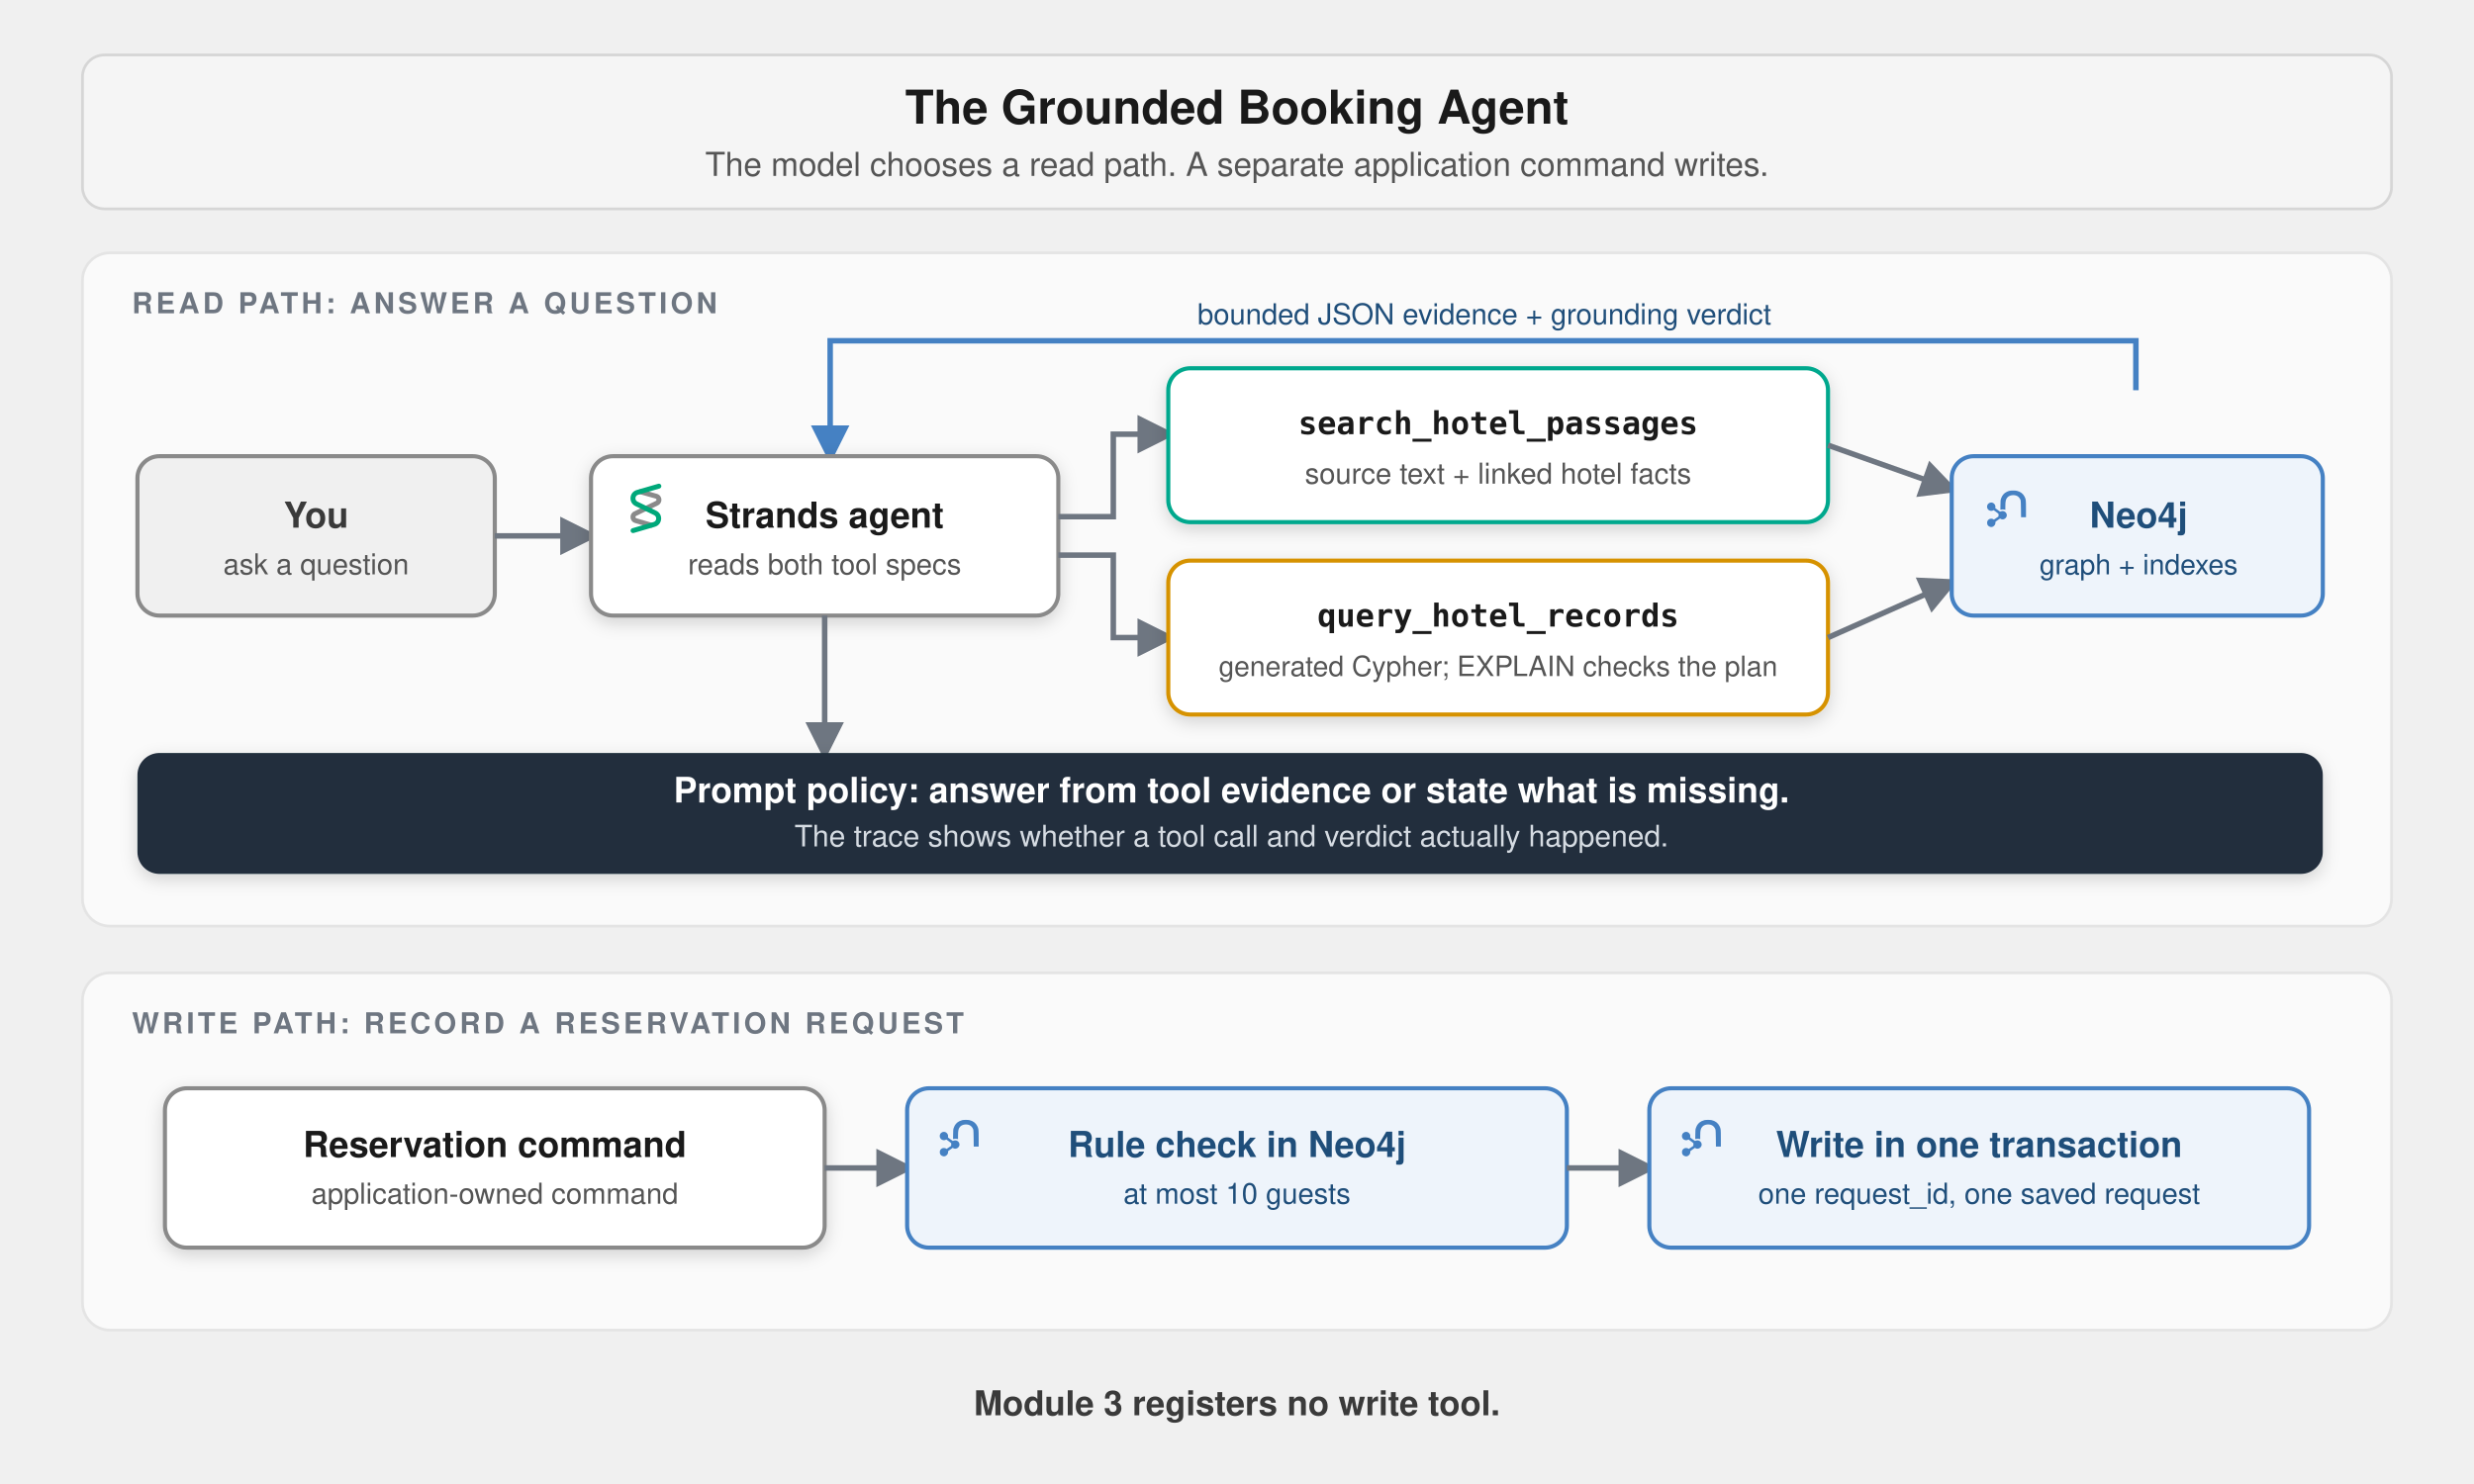
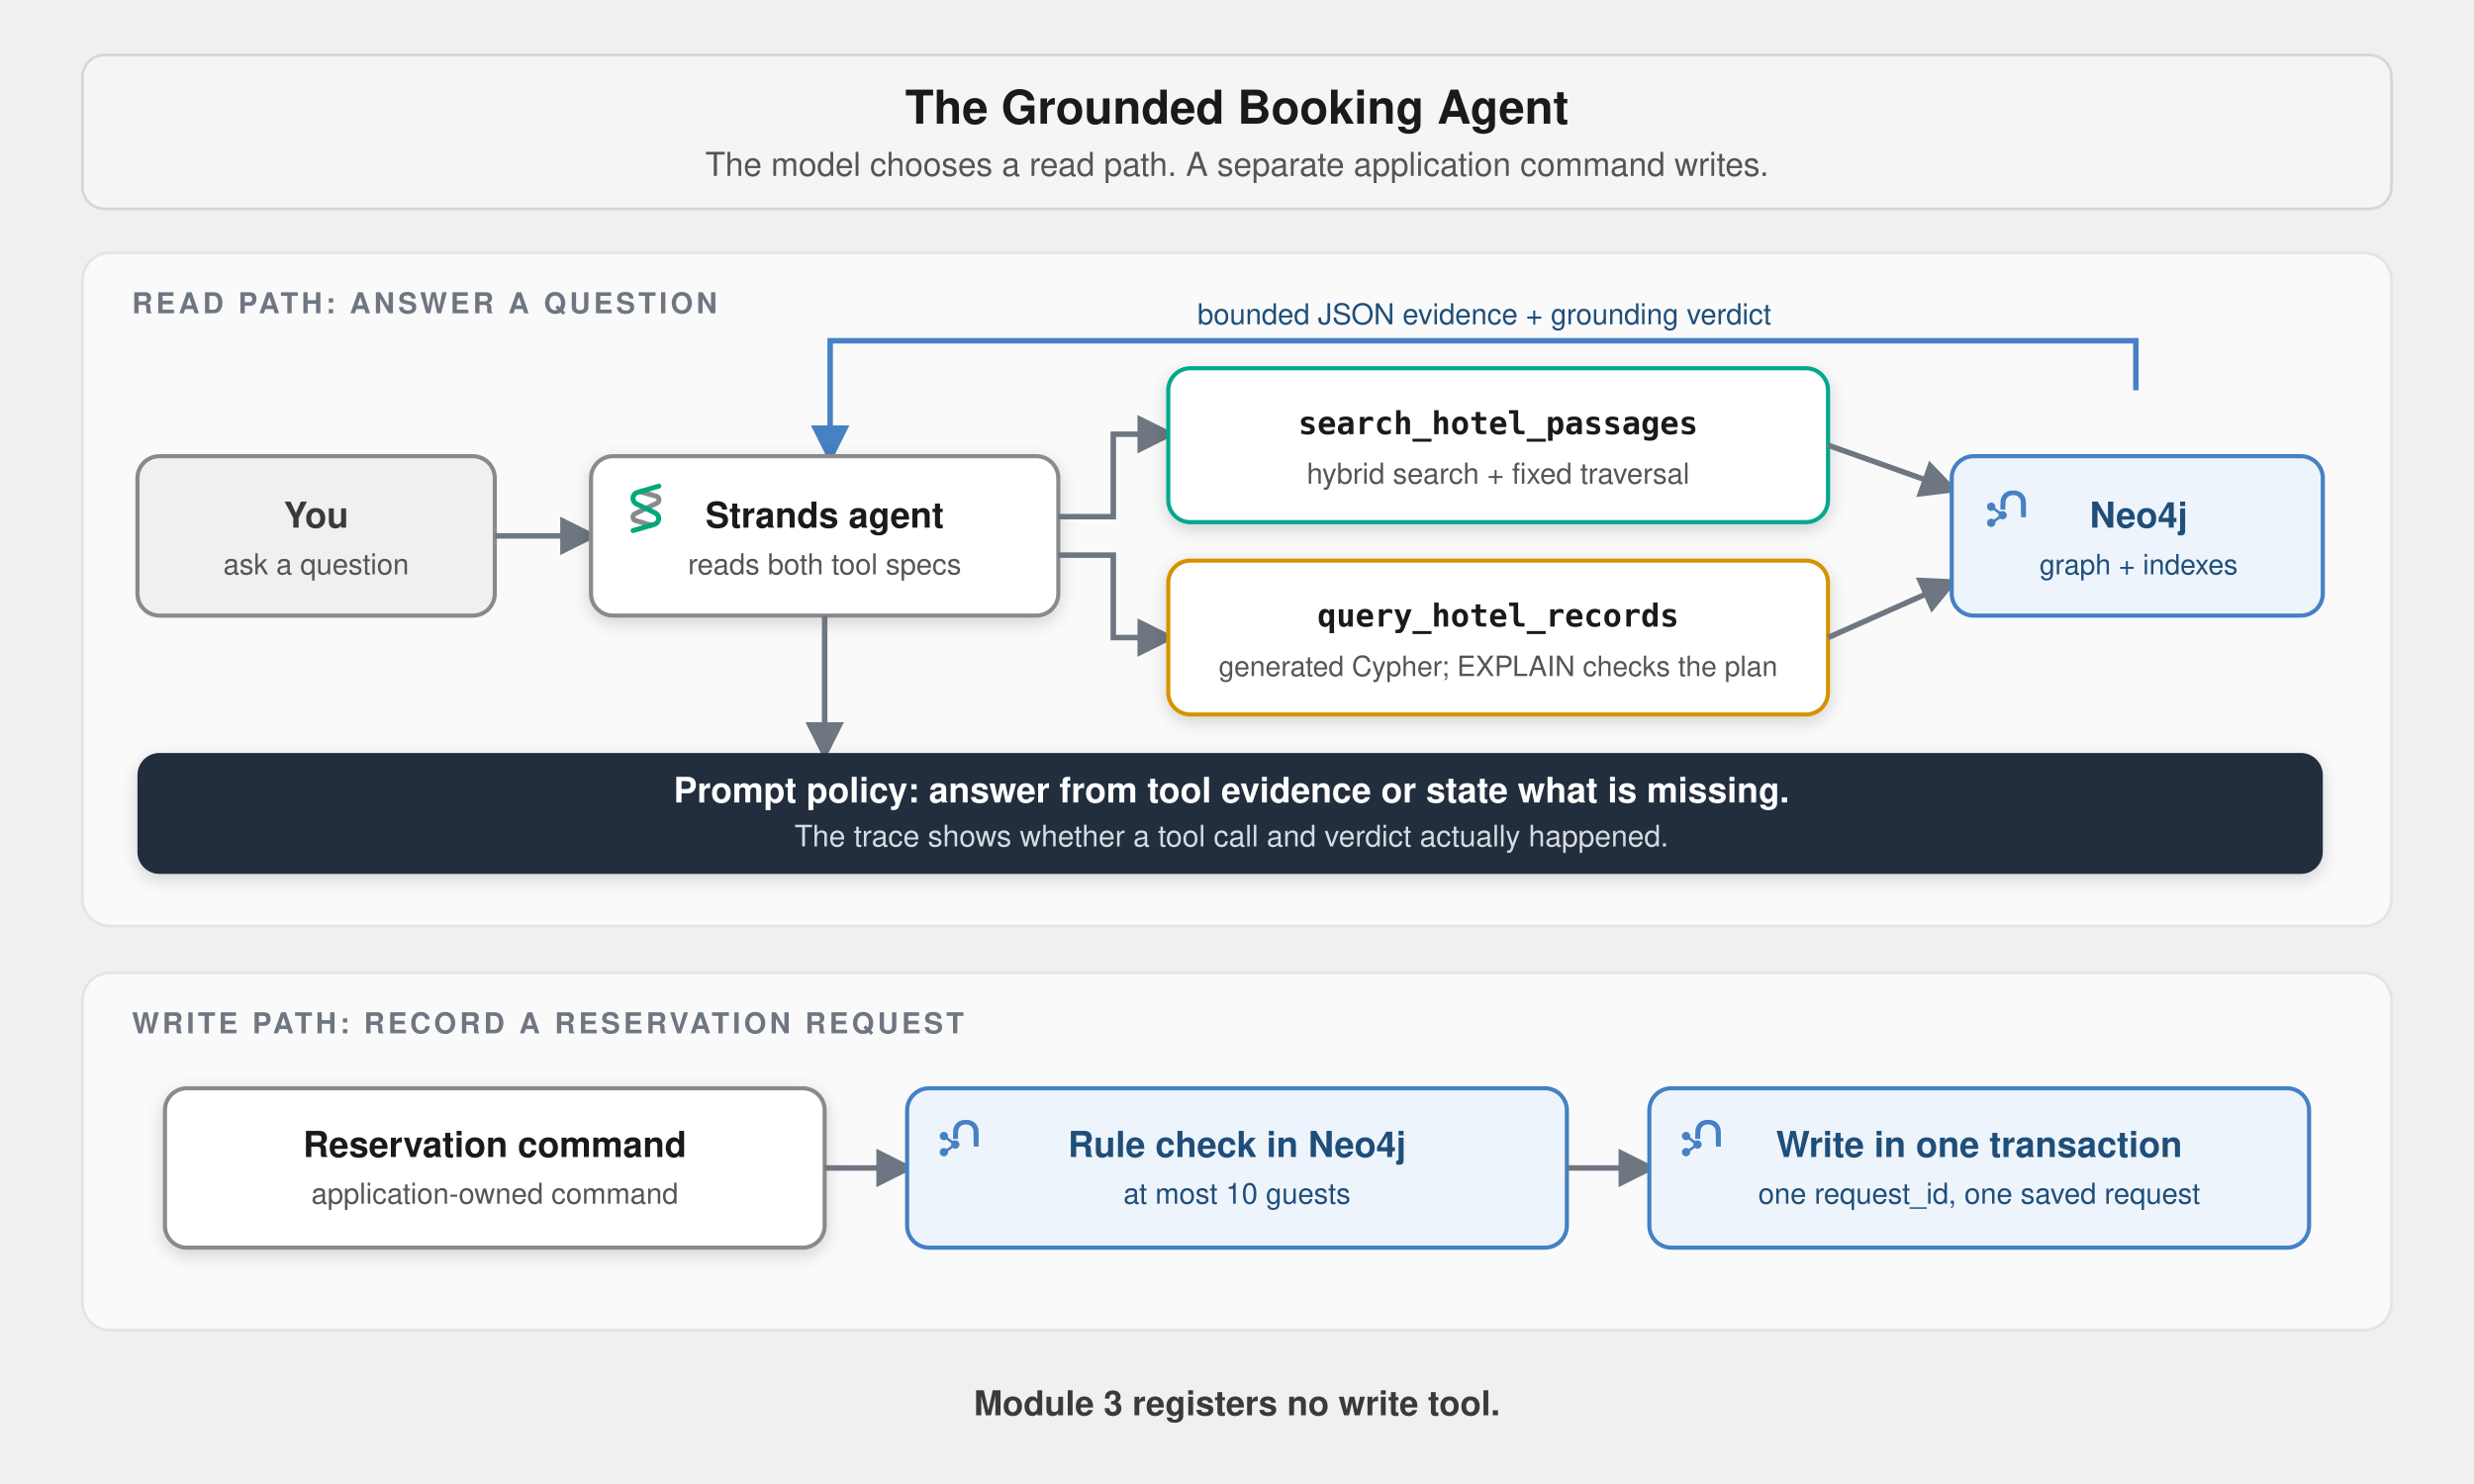
<svg xmlns="http://www.w3.org/2000/svg" viewBox="0 0 900 540" font-family="'Helvetica Neue', Helvetica, Arial, sans-serif">
  <defs>
    <filter id="sh3" x="-20%" y="-20%" width="140%" height="140%">
      <feDropShadow dx="0" dy="2" stdDeviation="3" flood-color="#1a1a1a" flood-opacity="0.16" />
    </filter>
    <marker id="arrowGray3" viewBox="0 0 10 10" refX="8" refY="5" markerWidth="7" markerHeight="7" orient="auto-start-reverse">
      <path d="M0,0 L10,5 L0,10 z" fill="#6E7681" />
    </marker>
    <marker id="arrowSteel3" viewBox="0 0 10 10" refX="8" refY="5" markerWidth="7" markerHeight="7" orient="auto-start-reverse">
      <path d="M0,0 L10,5 L0,10 z" fill="#4581C3" />
    </marker>
    <symbol id="icon-strands3" viewBox="0 0 290 463">
      <path d="M97.29 52.788C85.067 49.167 72.223 56.139 68.602 68.362C64.98 80.584 71.952 93.428 84.175 97.05L235.117 139.775C245.223 142.769 246.357 156.628 236.874 161.226L32.546 260.291C-14.944 283.316 -9.161 352.74 41.483 367.591L189.551 411.009L190.125 411.169C202.183 414.376 214.665 407.396 218.196 395.355C221.784 383.122 214.774 370.296 202.541 366.709L54.474 323.291C44.345 320.321 43.188 306.436 52.686 301.831L257.014 202.766C304.432 179.776 298.758 110.483 248.233 95.512L97.29 52.788Z" fill="#8A8A8A" />
      <path d="M259.147 0.982C271.389 -2.575 284.197 4.466 287.754 16.707C291.311 28.949 284.27 41.757 272.028 45.314L71.173 103.671C40.714 112.521 37.198 154.262 65.746 168.083L241.343 253.093C307.872 285.302 299.794 382.546 228.862 403.336L30.404 461.502C18.171 465.088 5.347 458.078 1.762 445.844C-1.824 433.611 5.186 420.787 17.42 417.202L215.878 359.035C246.277 350.125 249.739 308.449 221.226 294.645L45.63 209.635C-20.983 177.386 -12.777 79.989 58.293 59.34L259.147 0.982Z" fill="#00A87A" />
    </symbol>
    <symbol id="icon-neo4j3" viewBox="0 0 260 260">
      <path d="M145 37.6c-3.5.7-10.1 3.1-14.5 5.2-14.7 7.1-24.6 18.7-30.2 35.7-2.6 7.6-2.7 9.1-3.1 33.4l-.4 25.4 2.4-.7c5.3-1.6 15.3-1.8 19.6-.3l4.2 1.5v-19.7c0-27.7 2.6-37.7 12.1-47.2 11.2-11.2 33.7-14.1 49.5-6.4 8 3.9 15 12.5 18.7 23 .7 1.9 1.3 19.2 1.7 46l.5 43h26l-.1-43c0-48.5-.2-50.2-7.4-65.2-7.6-15.6-22.2-26.6-40.7-30.7-8.9-2-29.2-2-38.3 0z" />
      <path d="M41.5 100.1c-1.6.4-4.7 2.3-6.9 4.1-9.9 8.1-10.3 24.1-.9 33 6.1 5.8 16.9 7.6 24.1 3.9l3.7-1.9 13.2 9.7c8.2 5.9 13.1 10.1 12.8 10.9-.3.8-.5 3.9-.5 7l-.1 5.7-12.1 8.2-12.1 8.2-3.1-2.2c-4.4-3.2-14.9-3.6-20.2-.9-8.7 4.5-12.8 11.5-12.2 21.3.5 8.9 3.9 14.2 11.7 18.2 9.3 4.7 17.9 3.2 25.2-4.2 4.9-5.1 7.3-11.3 6.7-17.4-.3-3.5-.2-3.6 12.1-12.1l12.3-8.4 3.1 1.9c8.1 4.8 18.5 3.2 25.8-4.1 7.9-7.9 8.9-18.4 2.6-27.7-5.8-8.6-17.9-12.1-27-7.8-2 .9-4 1.5-4.5 1.3-.4-.1-6.3-4.3-13-9.3l-12.2-9 .6-4.6c1.7-12.7-9.2-25.1-21.8-24.8-2.4 0-5.6.5-7.3 1z" />
    </symbol>
  </defs>
  <rect x="30" y="20" width="840" height="56" rx="8" fill="#F5F5F5" stroke="#D6D6D6" />
  <text x="450" y="45" text-anchor="middle" font-size="17" font-weight="700" fill="#1A1A1A">The Grounded Booking Agent</text>
  <text x="450" y="64" text-anchor="middle" font-size="12" fill="#555555">The model chooses a read path. A separate application command writes.</text>
  <rect x="30" y="92" width="840" height="245" rx="10" fill="#FAFAFA" stroke="#E4E4E4" />
  <text x="48" y="114" font-size="10.5" font-weight="700" letter-spacing="1.2" fill="#6E7681">READ PATH: ANSWER A QUESTION</text>
  <path d="M777,142 V124 H302 V166" fill="none" stroke="#4581C3" stroke-width="2" marker-end="url(#arrowSteel3)" />
  <text x="540" y="118" text-anchor="middle" font-size="10.5" fill="#1F4E7A">bounded JSON evidence + grounding verdict</text>
  <rect x="50" y="166" width="130" height="58" rx="8" fill="#F0F0F0" stroke="#8A8A8A" stroke-width="1.5" />
  <text x="115" y="192" text-anchor="middle" font-size="13" font-weight="700" fill="#3A3A3A">You</text>
  <text x="115" y="209" text-anchor="middle" font-size="10.5" fill="#555555">ask a question</text>
  <line x1="180" y1="195" x2="215" y2="195" stroke="#6E7681" stroke-width="2" marker-end="url(#arrowGray3)" />
  <rect x="215" y="166" width="170" height="58" rx="8" fill="#FFFFFF" stroke="#8A8A8A" stroke-width="1.5" filter="url(#sh3)" />
  <use href="#icon-strands3" x="226" y="176" width="18" height="18" />
  <text x="300" y="192" text-anchor="middle" font-size="13" font-weight="700" fill="#1A1A1A">Strands agent</text>
  <text x="300" y="209" text-anchor="middle" font-size="10.5" fill="#555555">reads both tool specs</text>
  <path d="M385,188 H405 V158 H425" fill="none" stroke="#6E7681" stroke-width="2" marker-end="url(#arrowGray3)" />
  <path d="M385,202 H405 V232 H425" fill="none" stroke="#6E7681" stroke-width="2" marker-end="url(#arrowGray3)" />
  <rect x="425" y="134" width="240" height="56" rx="8" fill="#FFFFFF" stroke="#01A88D" stroke-width="1.5" filter="url(#sh3)" />
  <text x="545" y="158" text-anchor="middle" font-size="11.5" font-weight="700" fill="#1A1A1A" font-family="'SFMono-Regular', Consolas, monospace">search_hotel_passages</text>
-   <text x="545" y="176" text-anchor="middle" font-size="10.5" fill="#555555">source text + linked hotel facts</text>
+   <text x="545" y="176" text-anchor="middle" font-size="10.5" fill="#555555">hybrid search + fixed traversal</text>
  <rect x="425" y="204" width="240" height="56" rx="8" fill="#FFFFFF" stroke="#D69200" stroke-width="1.5" filter="url(#sh3)" />
  <text x="545" y="228" text-anchor="middle" font-size="11.5" font-weight="700" fill="#1A1A1A" font-family="'SFMono-Regular', Consolas, monospace">query_hotel_records</text>
  <text x="545" y="246" text-anchor="middle" font-size="10.2" fill="#555555">generated Cypher; EXPLAIN checks the plan</text>
  <line x1="665" y1="162" x2="710" y2="178" stroke="#6E7681" stroke-width="2" marker-end="url(#arrowGray3)" />
  <line x1="665" y1="232" x2="710" y2="212" stroke="#6E7681" stroke-width="2" marker-end="url(#arrowGray3)" />
  <rect x="710" y="166" width="135" height="58" rx="8" fill="#EEF4FB" stroke="#4581C3" stroke-width="1.5" />
  <use href="#icon-neo4j3" x="721" y="176" width="18" height="18" fill="#4581C3" />
  <text x="778" y="192" text-anchor="middle" font-size="13" font-weight="700" fill="#1F4E7A">Neo4j</text>
  <text x="778" y="209" text-anchor="middle" font-size="10.2" fill="#1F4E7A">graph + indexes</text>
  <line x1="300" y1="224" x2="300" y2="274" stroke="#6E7681" stroke-width="2" marker-end="url(#arrowGray3)" />
  <rect x="50" y="274" width="795" height="44" rx="8" fill="#232F3E" filter="url(#sh3)" />
  <text x="448" y="292" text-anchor="middle" font-size="12.8" font-weight="700" fill="#FFFFFF">Prompt policy: answer from tool evidence or state what is missing.</text>
  <text x="448" y="308" text-anchor="middle" font-size="10.8" fill="#D5DBE2">The trace shows whether a tool call and verdict actually happened.</text>
  <rect x="30" y="354" width="840" height="130" rx="10" fill="#FAFAFA" stroke="#E4E4E4" />
  <text x="48" y="376" font-size="10.5" font-weight="700" letter-spacing="1.2" fill="#6E7681">WRITE PATH: RECORD A RESERVATION REQUEST</text>
  <rect x="60" y="396" width="240" height="58" rx="8" fill="#FFFFFF" stroke="#8A8A8A" stroke-width="1.5" filter="url(#sh3)" />
  <text x="180" y="421" text-anchor="middle" font-size="13" font-weight="700" fill="#1A1A1A">Reservation command</text>
  <text x="180" y="438" text-anchor="middle" font-size="10.5" fill="#555555">application-owned command</text>
  <line x1="300" y1="425" x2="330" y2="425" stroke="#6E7681" stroke-width="2" marker-end="url(#arrowGray3)" />
  <rect x="330" y="396" width="240" height="58" rx="8" fill="#EEF4FB" stroke="#4581C3" stroke-width="1.5" />
  <use href="#icon-neo4j3" x="340" y="405" width="18" height="18" fill="#4581C3" />
  <text x="450" y="421" text-anchor="middle" font-size="13" font-weight="700" fill="#1F4E7A">Rule check in Neo4j</text>
  <text x="450" y="438" text-anchor="middle" font-size="10.5" fill="#1F4E7A">at most 10 guests</text>
  <line x1="570" y1="425" x2="600" y2="425" stroke="#6E7681" stroke-width="2" marker-end="url(#arrowGray3)" />
  <rect x="600" y="396" width="240" height="58" rx="8" fill="#EEF4FB" stroke="#4581C3" stroke-width="1.5" />
  <use href="#icon-neo4j3" x="610" y="405" width="18" height="18" fill="#4581C3" />
  <text x="720" y="421" text-anchor="middle" font-size="13" font-weight="700" fill="#1F4E7A">Write in one transaction</text>
  <text x="720" y="438" text-anchor="middle" font-size="10.5" fill="#1F4E7A">one request_id, one saved request</text>
  <text x="450" y="515" text-anchor="middle" font-size="12.5" font-weight="700" fill="#3A3A3A">Module 3 registers no write tool.</text>
</svg>
